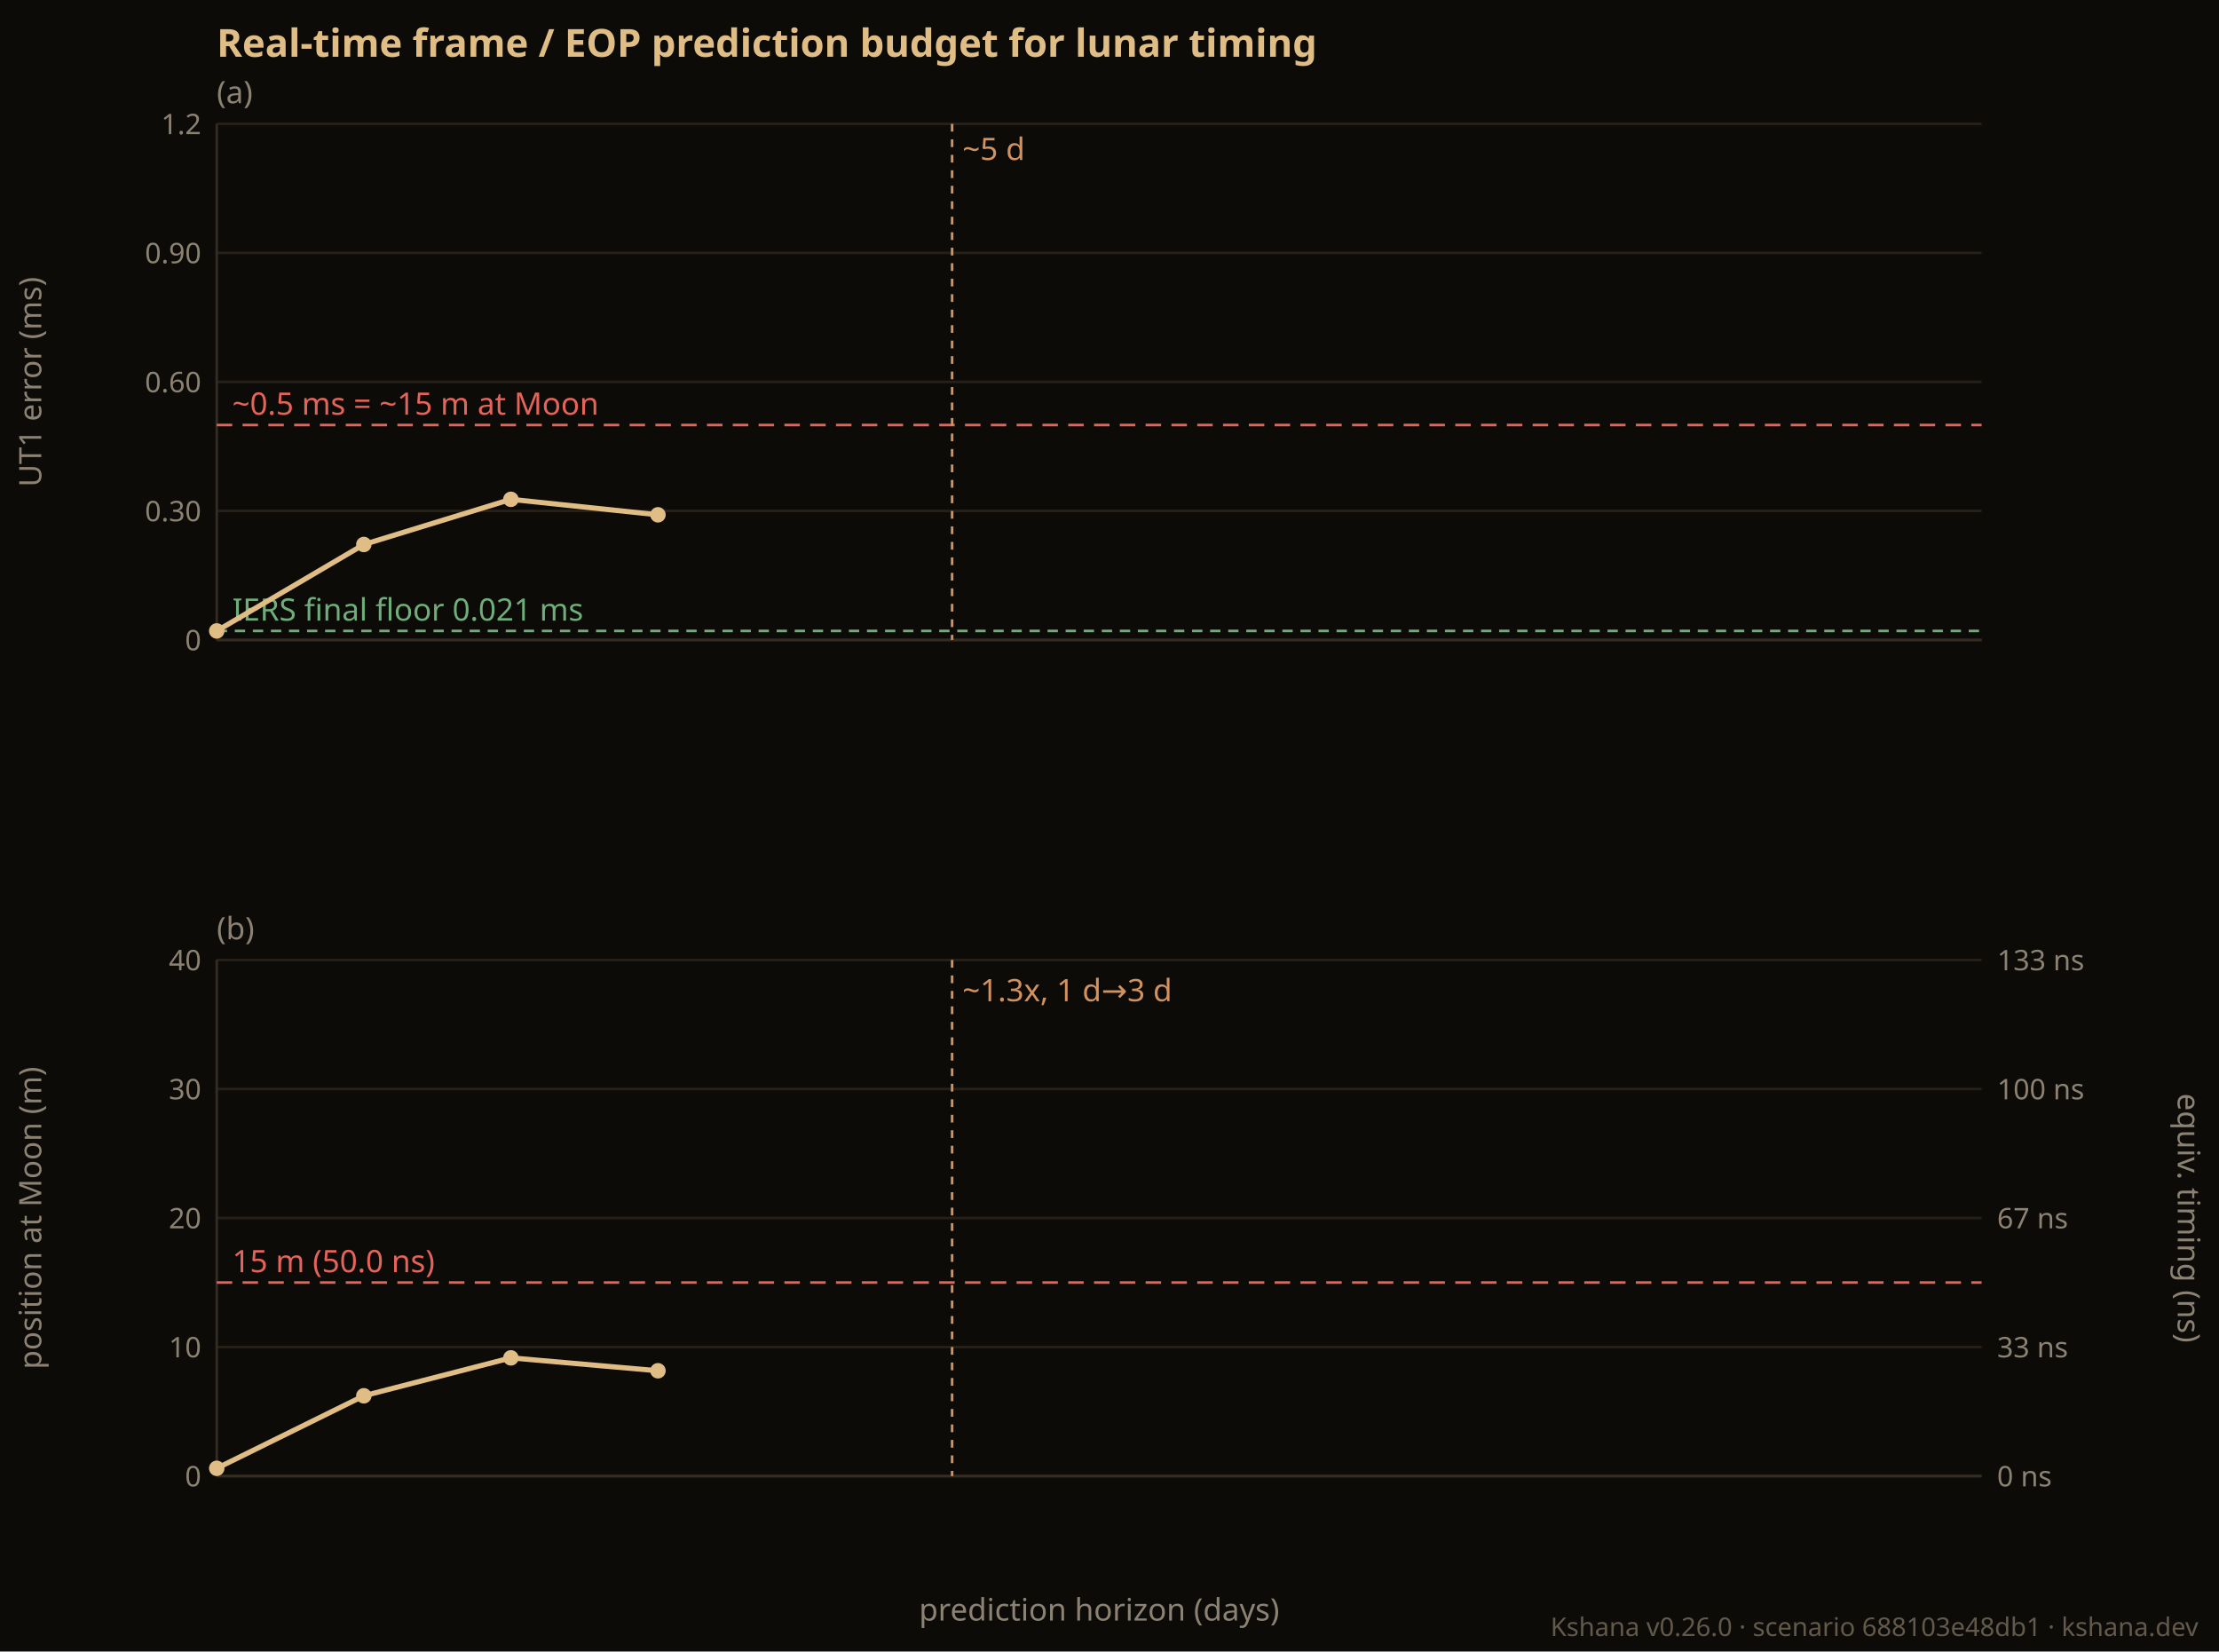
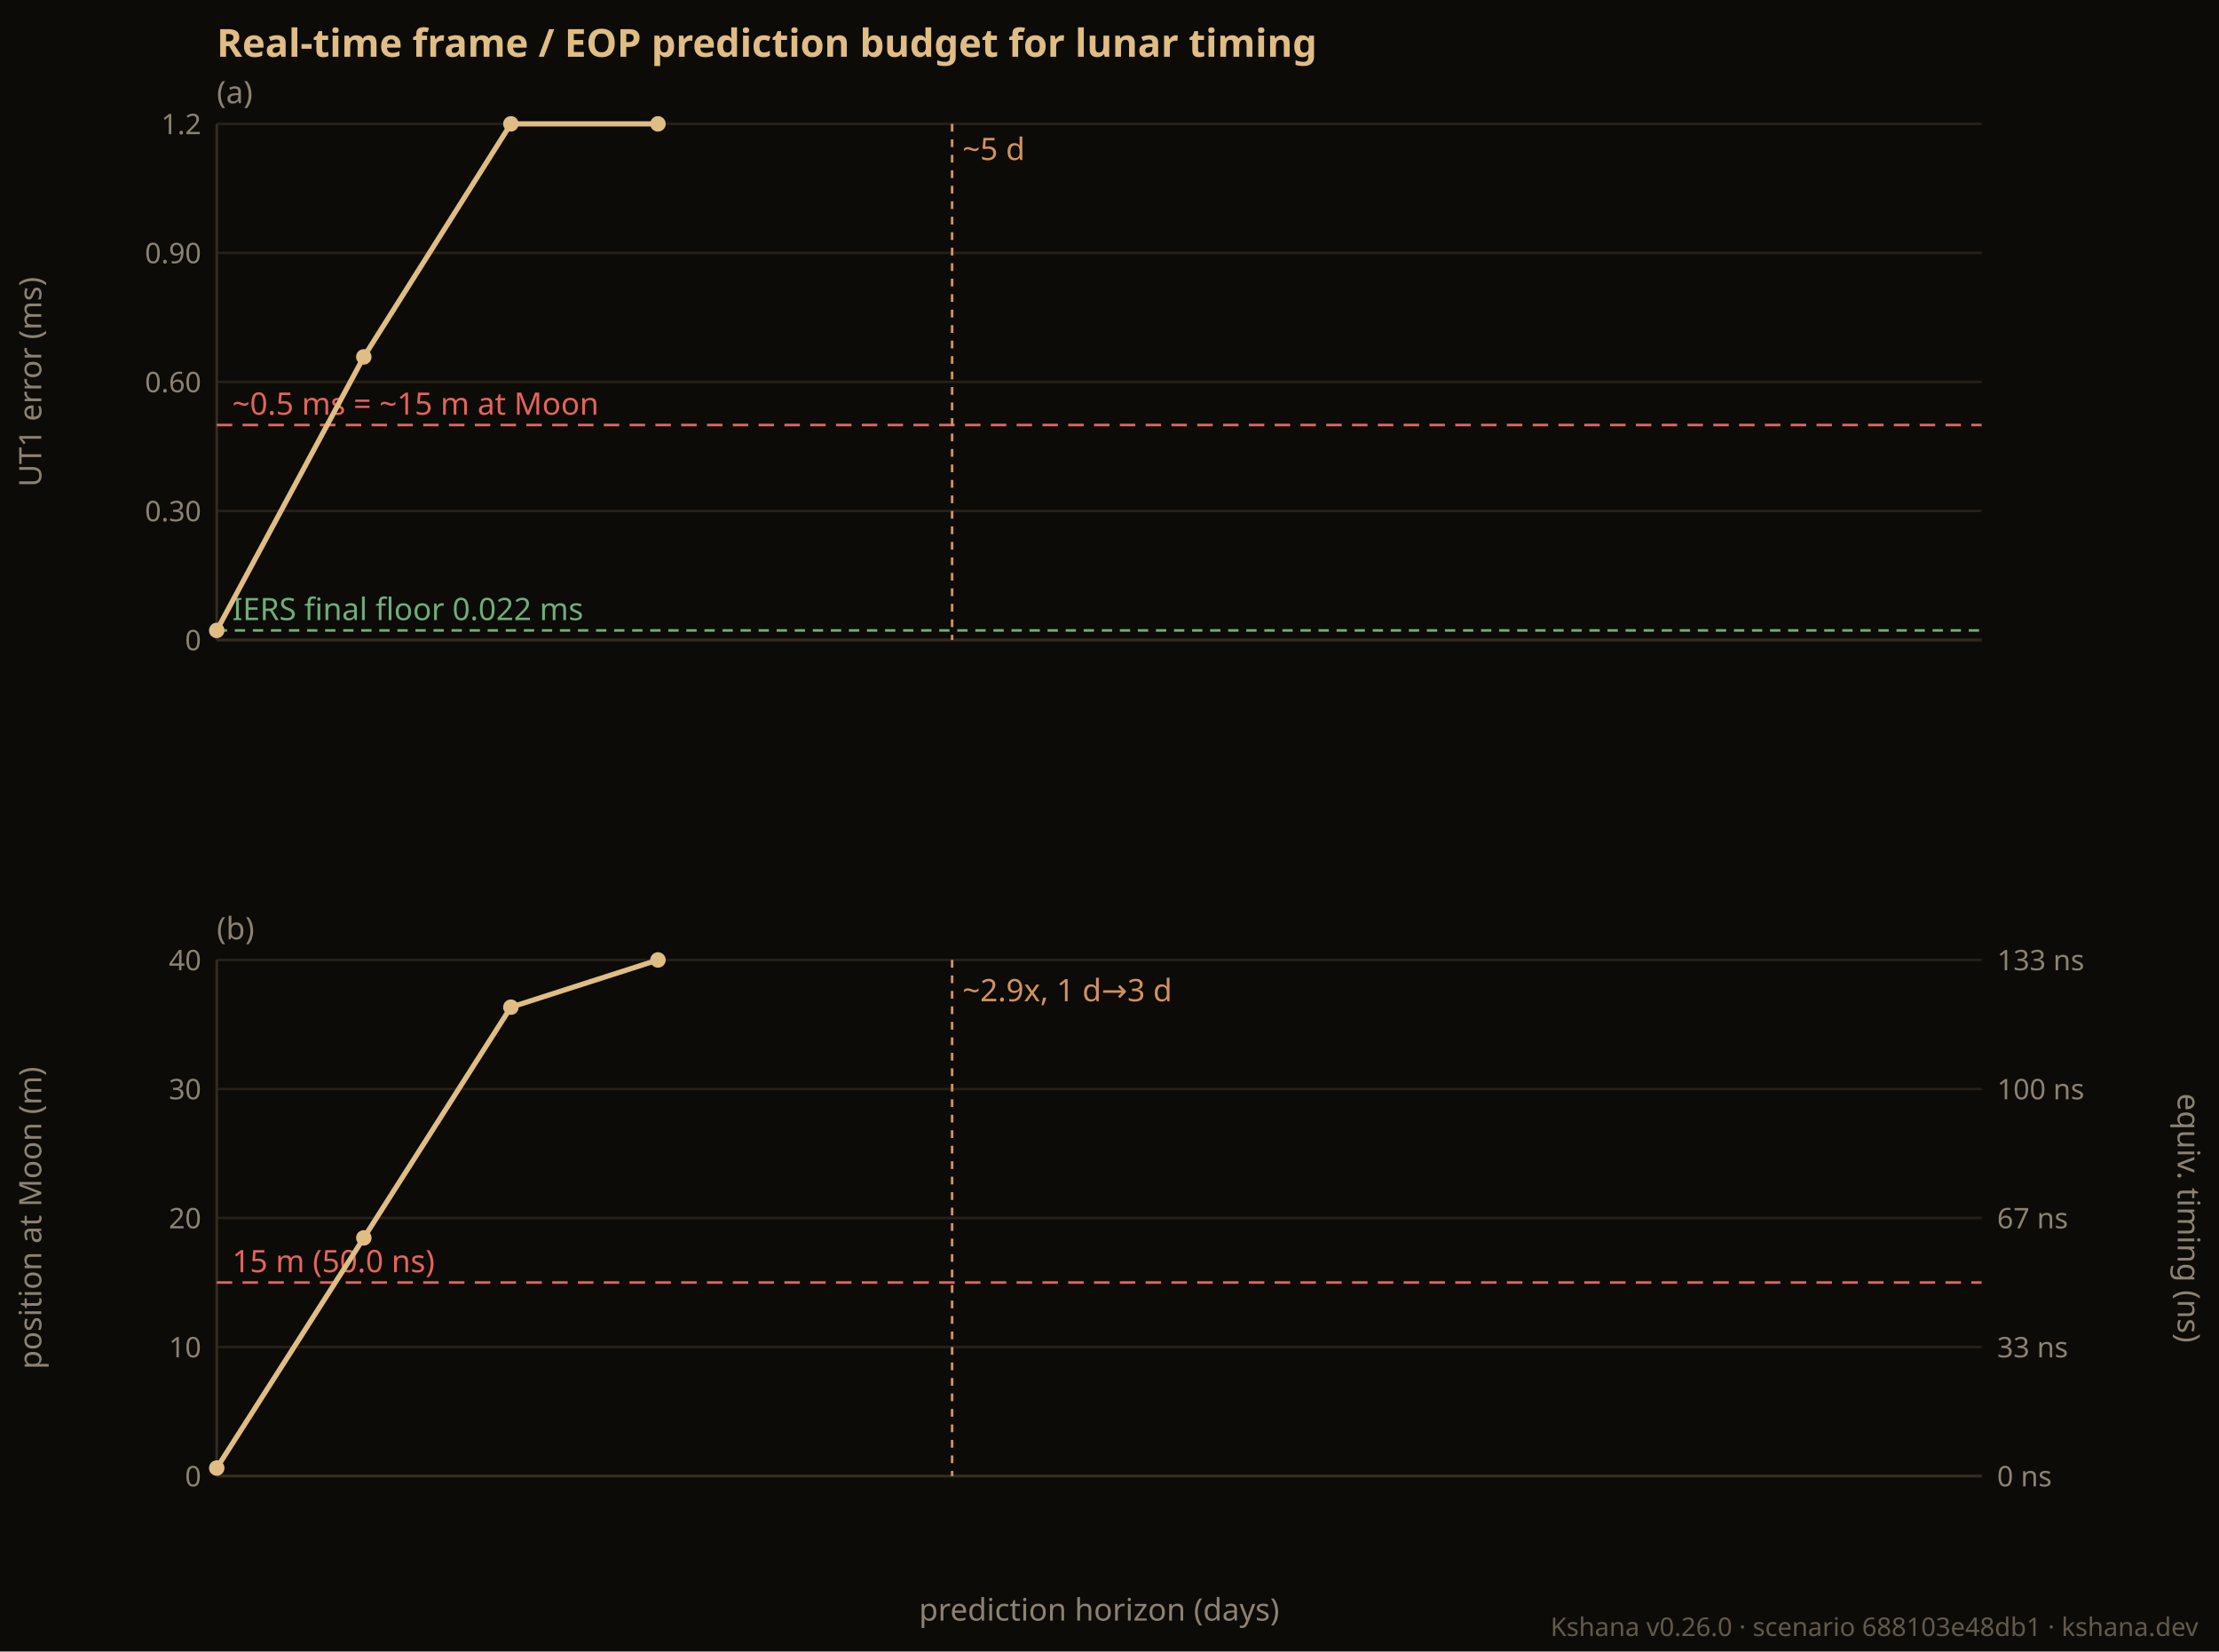
<svg xmlns="http://www.w3.org/2000/svg" width="860" height="640" font-family="sans-serif" font-size="12" fill="#bcb3a3">
  <rect width="860" height="640" fill="#0c0b08" />
  <text x="84" y="22" font-size="15" font-weight="bold" fill="#e0bd84">Real-time frame / EOP prediction budget for lunar timing</text>
  <line x1="84" y1="248.0" x2="768" y2="248.0" stroke="#262019" />
  <text x="78" y="252.0" text-anchor="end" fill="#8c8273" font-size="11">0</text>
  <line x1="84" y1="198.0" x2="768" y2="198.0" stroke="#262019" />
  <text x="78" y="202.0" text-anchor="end" fill="#8c8273" font-size="11">0.30</text>
  <line x1="84" y1="148.0" x2="768" y2="148.0" stroke="#262019" />
  <text x="78" y="152.0" text-anchor="end" fill="#8c8273" font-size="11">0.60</text>
  <line x1="84" y1="98.0" x2="768" y2="98.0" stroke="#262019" />
  <text x="78" y="102.0" text-anchor="end" fill="#8c8273" font-size="11">0.90</text>
  <line x1="84" y1="48.0" x2="768" y2="48.0" stroke="#262019" />
  <text x="78" y="52.0" text-anchor="end" fill="#8c8273" font-size="11">1.2</text>
  <text x="16" y="148.0" text-anchor="middle" fill="#8c8273" font-size="12" transform="rotate(-90 16 148.0)">UT1 error (ms)</text>
  <line x1="84" y1="48" x2="84" y2="248" stroke="#342c21" />
  <line x1="84" y1="248" x2="768" y2="248" stroke="#342c21" />
  <text x="84" y="40" fill="#8c8273">(a)</text>
-   <line x1="84" y1="244.5" x2="768" y2="244.5" stroke="#6fae7a" stroke-dasharray="4 3" />
-   <text x="90" y="240.5" fill="#6fae7a">IERS final floor 0.021 ms</text>
+   <line x1="84" y1="244.3" x2="768" y2="244.3" stroke="#6fae7a" stroke-dasharray="4 3" />
+   <text x="90" y="240.3" fill="#6fae7a">IERS final floor 0.022 ms</text>
  <line x1="84" y1="164.7" x2="768" y2="164.7" stroke="#e5645a" stroke-dasharray="6 4" />
  <text x="90" y="160.7" fill="#e5645a">~0.5 ms = ~15 m at Moon</text>
  <line x1="369.0" y1="48" x2="369.0" y2="248" stroke="#d2925e" stroke-dasharray="3 3" />
  <text x="373.0" y="62" fill="#d2925e">~5 d</text>
-   <polyline fill="none" stroke="#e0bd84" stroke-width="2" points="84.0,244.5 141.0,211.0 198.0,193.5 255.0,199.5" />
-   <circle cx="84.0" cy="244.5" r="3" fill="#e0bd84" />
-   <circle cx="141.0" cy="211.0" r="3" fill="#e0bd84" />
-   <circle cx="198.0" cy="193.5" r="3" fill="#e0bd84" />
-   <circle cx="255.0" cy="199.5" r="3" fill="#e0bd84" />
+   <polyline fill="none" stroke="#e0bd84" stroke-width="2" points="84.0,244.3 141.0,138.3 198.0,48.0 255.0,48.0" />
+   <circle cx="84.0" cy="244.3" r="3" fill="#e0bd84" />
+   <circle cx="141.0" cy="138.3" r="3" fill="#e0bd84" />
+   <circle cx="198.0" cy="48.0" r="3" fill="#e0bd84" />
+   <circle cx="255.0" cy="48.0" r="3" fill="#e0bd84" />
  <line x1="84" y1="572.0" x2="768" y2="572.0" stroke="#262019" />
  <text x="78" y="576.0" text-anchor="end" fill="#8c8273" font-size="11">0</text>
  <line x1="84" y1="522.0" x2="768" y2="522.0" stroke="#262019" />
  <text x="78" y="526.0" text-anchor="end" fill="#8c8273" font-size="11">10</text>
  <line x1="84" y1="472.0" x2="768" y2="472.0" stroke="#262019" />
  <text x="78" y="476.0" text-anchor="end" fill="#8c8273" font-size="11">20</text>
  <line x1="84" y1="422.0" x2="768" y2="422.0" stroke="#262019" />
  <text x="78" y="426.0" text-anchor="end" fill="#8c8273" font-size="11">30</text>
  <line x1="84" y1="372.0" x2="768" y2="372.0" stroke="#262019" />
  <text x="78" y="376.0" text-anchor="end" fill="#8c8273" font-size="11">40</text>
  <text x="16" y="472.0" text-anchor="middle" fill="#8c8273" font-size="12" transform="rotate(-90 16 472.0)">position at Moon (m)</text>
  <line x1="84" y1="372" x2="84" y2="572" stroke="#342c21" />
  <line x1="84" y1="572" x2="768" y2="572" stroke="#342c21" />
  <text x="84" y="364" fill="#8c8273">(b)</text>
  <text x="774" y="576.0" text-anchor="start" fill="#8c8273" font-size="11">0 ns</text>
  <text x="774" y="526.0" text-anchor="start" fill="#8c8273" font-size="11">33 ns</text>
  <text x="774" y="476.0" text-anchor="start" fill="#8c8273" font-size="11">67 ns</text>
  <text x="774" y="426.0" text-anchor="start" fill="#8c8273" font-size="11">100 ns</text>
  <text x="774" y="376.0" text-anchor="start" fill="#8c8273" font-size="11">133 ns</text>
  <text x="844" y="472.0" text-anchor="middle" fill="#8c8273" font-size="12" transform="rotate(90 844 472.0)">equiv. timing (ns)</text>
  <line x1="84" y1="497.0" x2="768" y2="497.0" stroke="#e5645a" stroke-dasharray="6 4" />
  <text x="90" y="493.0" fill="#e5645a">15 m (50.0 ns)</text>
  <line x1="369.0" y1="372" x2="369.0" y2="572" stroke="#d2925e" stroke-dasharray="3 3" />
-   <polyline fill="none" stroke="#e0bd84" stroke-width="2" points="84.0,569.0 141.0,540.9 198.0,526.2 255.0,531.2" />
-   <circle cx="84.0" cy="569.0" r="3" fill="#e0bd84" />
-   <circle cx="141.0" cy="540.9" r="3" fill="#e0bd84" />
-   <circle cx="198.0" cy="526.2" r="3" fill="#e0bd84" />
-   <circle cx="255.0" cy="531.2" r="3" fill="#e0bd84" />
-   <text x="373.0" y="388" fill="#d2925e">~1.3x, 1 d→3 d</text>
+   <polyline fill="none" stroke="#e0bd84" stroke-width="2" points="84.0,568.9 141.0,479.7 198.0,390.3 255.0,372.0" />
+   <circle cx="84.0" cy="568.9" r="3" fill="#e0bd84" />
+   <circle cx="141.0" cy="479.7" r="3" fill="#e0bd84" />
+   <circle cx="198.0" cy="390.3" r="3" fill="#e0bd84" />
+   <circle cx="255.0" cy="372.0" r="3" fill="#e0bd84" />
+   <text x="373.0" y="388" fill="#d2925e">~2.9x, 1 d→3 d</text>
  <text x="426" y="628" text-anchor="middle" fill="#8c8273">prediction horizon (days)</text>
  <text x="852" y="634" text-anchor="end" fill="#62594b" font-size="10" font-family="sans-serif">Kshana v0.26.0 · scenario 688103e48db1 · kshana.dev</text>
</svg>
